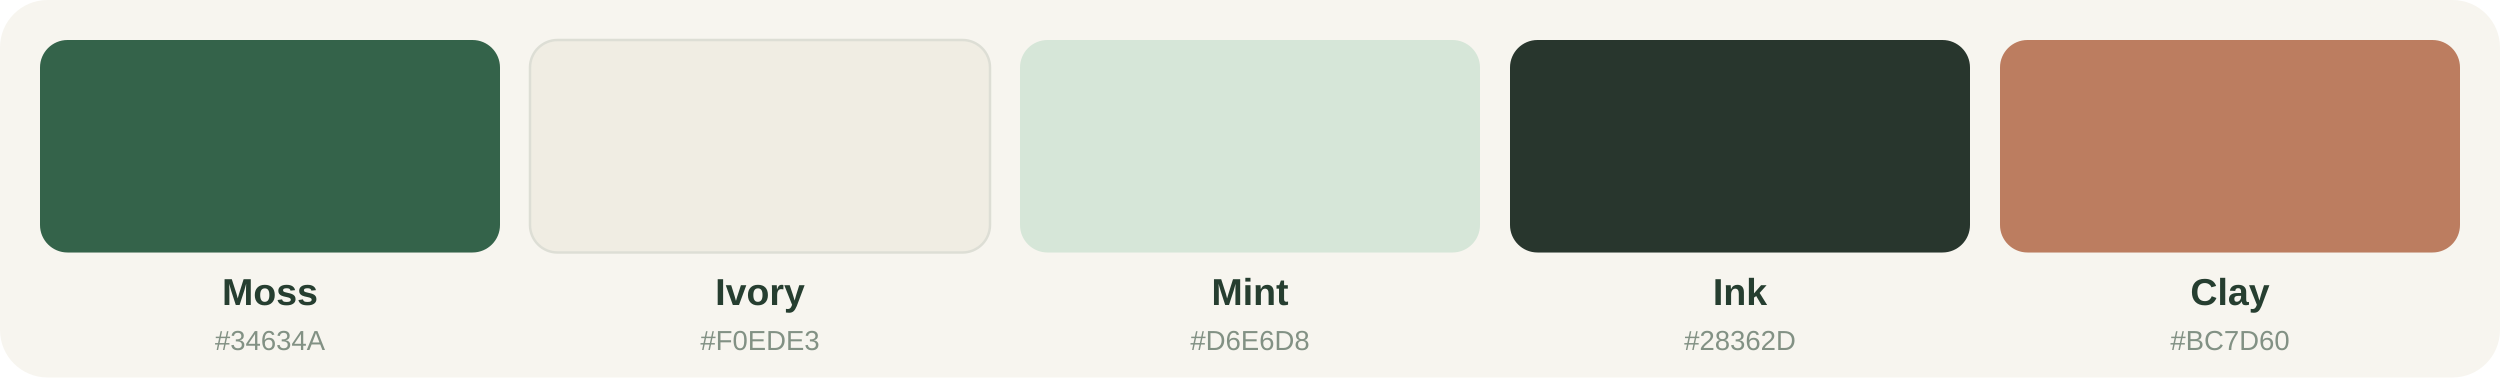
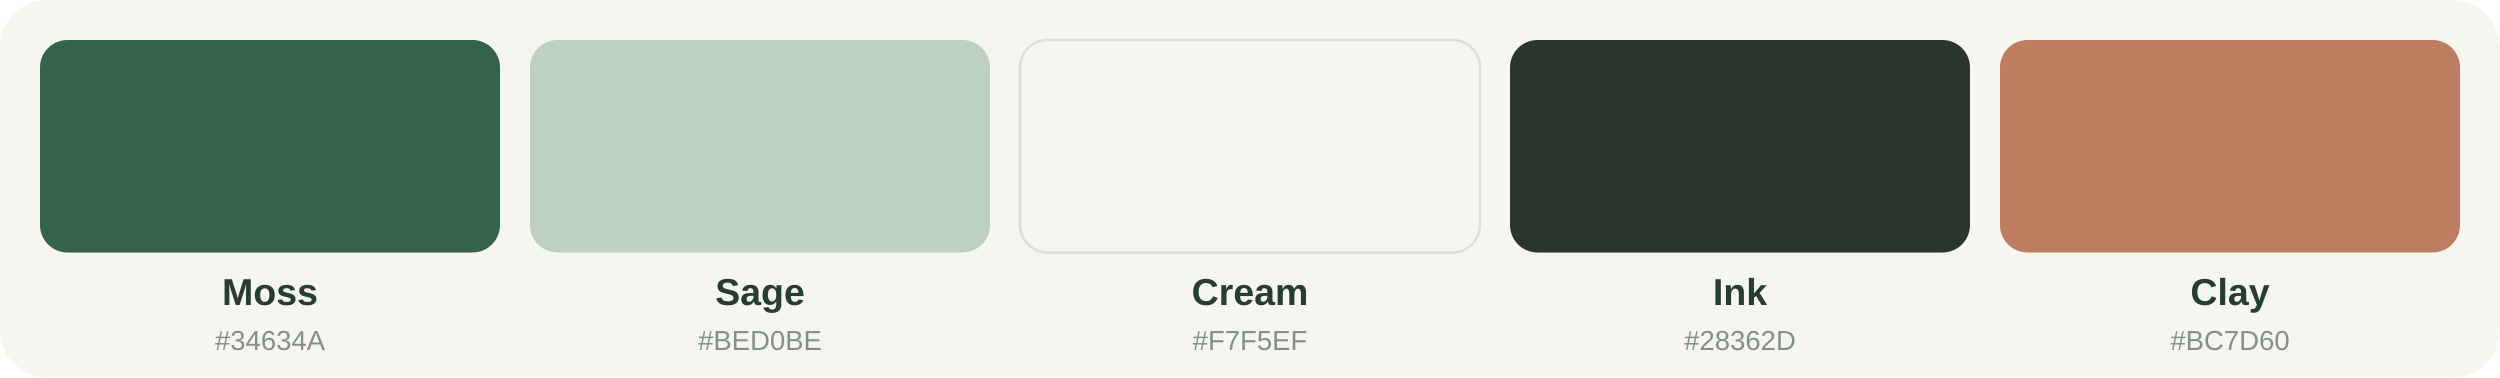
<svg xmlns="http://www.w3.org/2000/svg" width="1000" height="151" viewBox="0 0 1000 151" role="img" aria-labelledby="title">
  <rect width="1000" height="151" rx="19" fill="#F7F5EF" />
  <g font-family="Arial,sans-serif" text-anchor="middle">
    <rect x="16" y="16" width="184" height="85" rx="11" fill="#34634A" />
    <text x="108" y="122" font-size="15" font-weight="700" fill="#263E30">Moss</text>
    <text x="108" y="140" font-size="11" fill="#829184">#34634A</text>
-     <rect x="212" y="16" width="184" height="85" rx="11" fill="#F0EDE3" stroke="#DDDED5" />
-     <text x="304" y="122" font-size="15" font-weight="700" fill="#263E30">Ivory</text>
-     <text x="304" y="140" font-size="11" fill="#829184">#F0EDE3</text>
-     <rect x="408" y="16" width="184" height="85" rx="11" fill="#D6E6D8" />
-     <text x="500" y="122" font-size="15" font-weight="700" fill="#263E30">Mint</text>
-     <text x="500" y="140" font-size="11" fill="#829184">#D6E6D8</text>
+     <rect x="212" y="16" width="184" height="85" rx="11" fill="#BED0BE" />
+     <text x="304" y="122" font-size="15" font-weight="700" fill="#263E30">Sage</text>
+     <text x="304" y="140" font-size="11" fill="#829184">#BED0BE</text>
+     <rect x="408" y="16" width="184" height="85" rx="11" fill="#F7F5EF" stroke="#DDDED5" />
+     <text x="500" y="122" font-size="15" font-weight="700" fill="#263E30">Cream</text>
+     <text x="500" y="140" font-size="11" fill="#829184">#F7F5EF</text>
    <rect x="604" y="16" width="184" height="85" rx="11" fill="#28362D" />
    <text x="696" y="122" font-size="15" font-weight="700" fill="#263E30">Ink</text>
    <text x="696" y="140" font-size="11" fill="#829184">#28362D</text>
    <rect x="800" y="16" width="184" height="85" rx="11" fill="#BC7D60" />
    <text x="892" y="122" font-size="15" font-weight="700" fill="#263E30">Clay</text>
    <text x="892" y="140" font-size="11" fill="#829184">#BC7D60</text>
  </g>
</svg>
